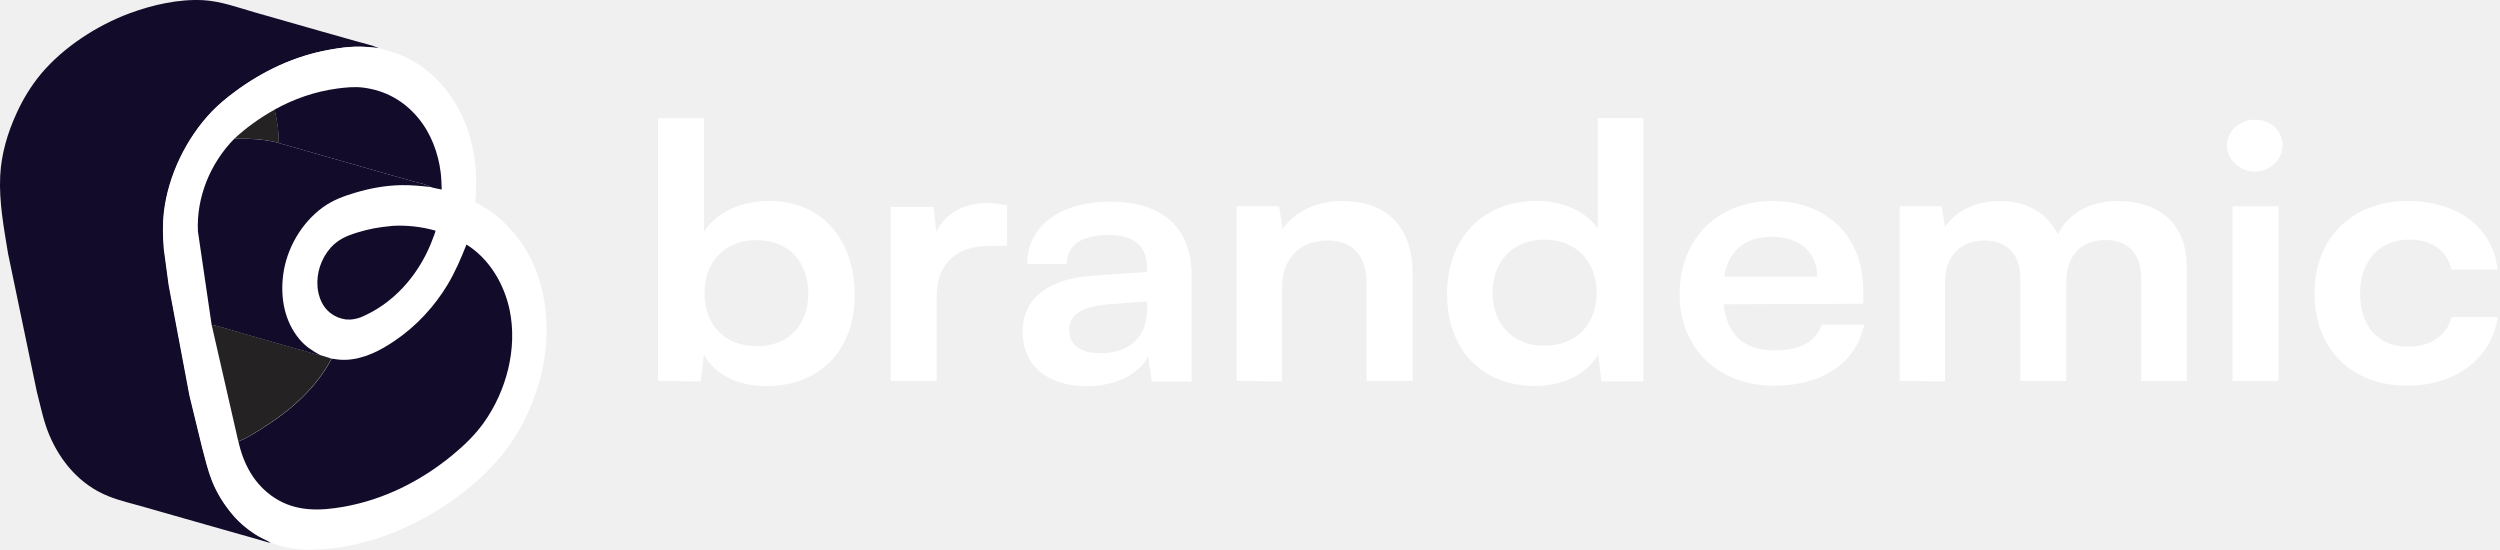
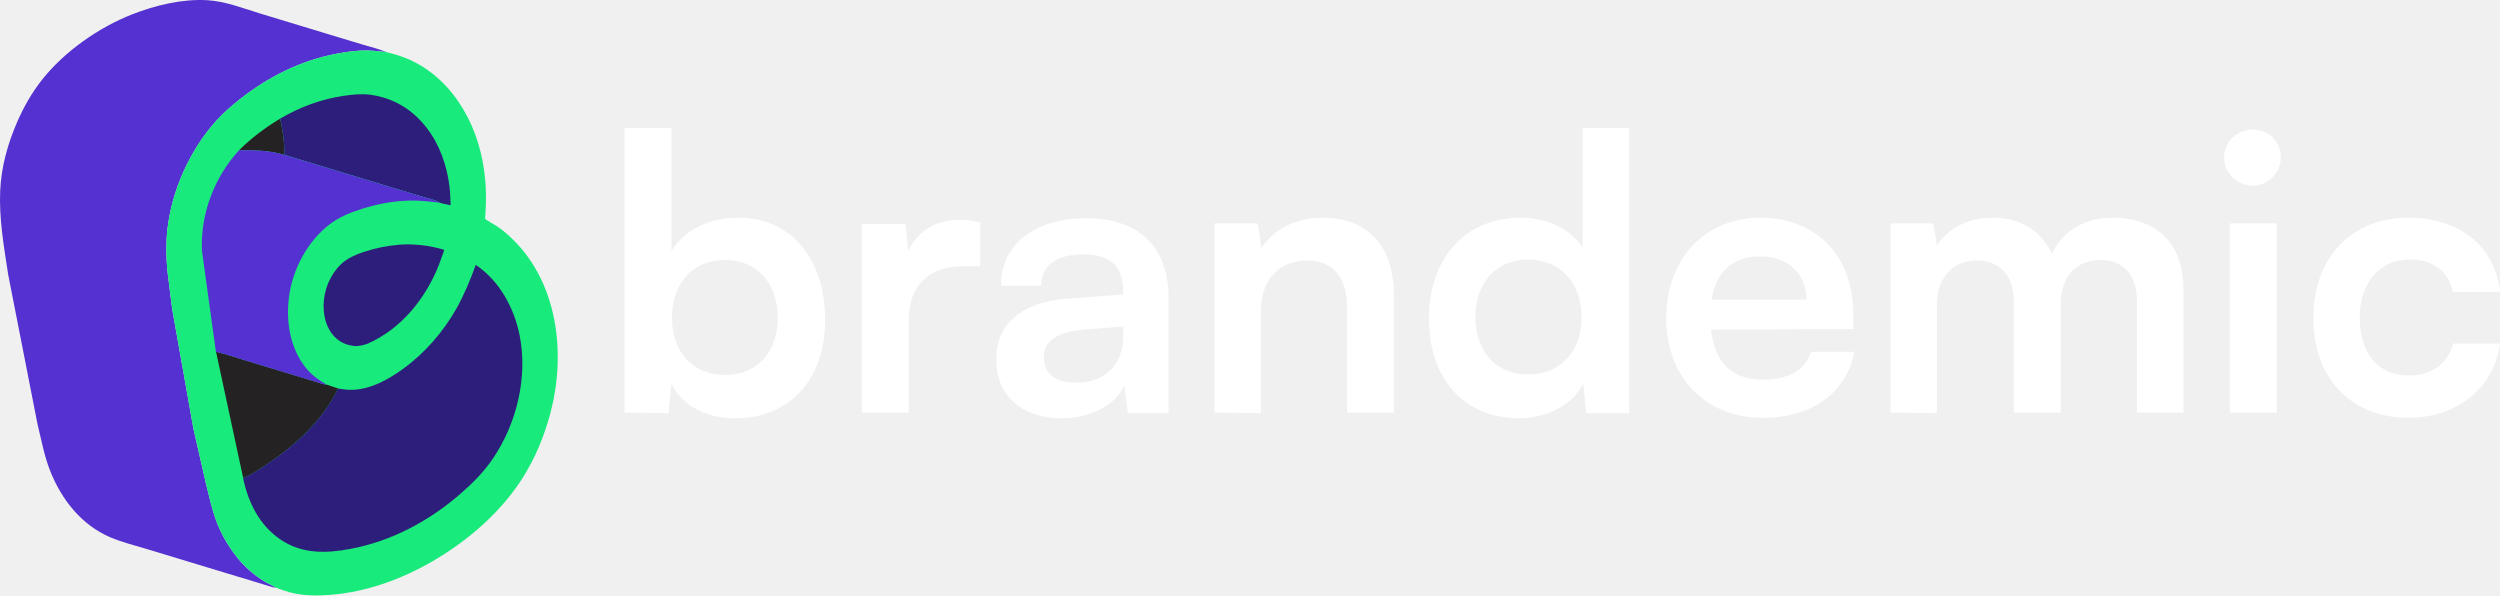
- <svg xmlns="http://www.w3.org/2000/svg" width="191" height="42" viewBox="0 0 191 42" fill="none">
-   <path d="M50.273 29.102V9.03H53.786V17.719C54.711 16.23 56.609 15.352 58.767 15.352C62.824 15.352 65.298 18.337 65.298 22.552C65.298 26.766 62.629 29.499 58.532 29.499C56.406 29.499 54.589 28.629 53.778 27.064L53.543 29.141L50.257 29.102H50.273ZM57.81 26.453C60.284 26.453 61.753 24.781 61.753 22.414C61.753 20.047 60.284 18.345 57.81 18.345C55.336 18.345 53.827 20.017 53.827 22.414C53.827 24.812 55.376 26.453 57.81 26.453Z" fill="white" />
-   <path d="M76.931 18.78H75.657C73.143 18.78 71.561 20.055 71.561 22.636V29.11H68.048V15.803H71.333L71.528 17.727C72.145 16.421 73.499 15.505 75.39 15.505C75.893 15.505 76.355 15.581 76.939 15.688V18.78H76.931Z" fill="white" />
-   <path d="M78.131 25.323C78.131 22.849 80.022 21.322 83.388 21.07L87.639 20.78V20.49C87.639 18.673 86.479 17.948 84.703 17.948C82.618 17.948 81.498 18.749 81.498 20.169H78.48C78.48 17.261 80.995 15.405 84.857 15.405C88.718 15.405 91.038 17.329 91.038 21.04V29.148H87.988L87.72 27.186C87.104 28.568 85.206 29.515 82.966 29.515C79.949 29.476 78.099 27.843 78.139 25.331L78.131 25.323ZM87.639 23.72V23.025L84.703 23.246C82.537 23.43 81.685 24.117 81.685 25.17C81.685 26.369 82.537 26.987 84.118 26.987C86.244 26.987 87.631 25.75 87.631 23.712L87.639 23.72Z" fill="white" />
-   <path d="M94.479 29.102V15.756H97.724L97.992 17.505C98.884 16.161 100.62 15.359 102.51 15.359C106.064 15.359 107.921 17.428 107.921 20.887V29.102H104.409V21.681C104.409 19.429 103.249 18.375 101.431 18.375C99.265 18.375 97.951 19.795 97.951 21.941V29.14L94.471 29.102H94.479Z" fill="white" />
-   <path d="M110.55 22.483C110.55 18.337 113.138 15.352 117.429 15.352C119.401 15.352 121.177 16.153 122.07 17.459V9.022H125.55V29.133H122.345L122.11 27.056C121.258 28.583 119.409 29.492 117.243 29.492C113.105 29.453 110.558 26.621 110.558 22.475L110.55 22.483ZM121.989 22.376C121.989 19.979 120.407 18.306 117.973 18.306C115.539 18.306 114.03 20.017 114.03 22.376C114.03 24.735 115.539 26.415 117.973 26.415C120.407 26.415 121.989 24.781 121.989 22.376Z" fill="white" />
-   <path d="M128.325 22.452C128.325 18.268 131.221 15.359 135.399 15.359C139.577 15.359 142.351 18.047 142.351 22.193V23.208L131.683 23.246C131.951 25.613 133.265 26.773 135.585 26.773C137.516 26.773 138.757 26.079 139.179 24.811H142.424C141.808 27.72 139.252 29.469 135.545 29.469C131.253 29.469 128.316 26.598 128.316 22.452H128.325ZM131.732 21.139H138.838C138.838 19.322 137.484 18.085 135.399 18.085C133.314 18.085 132.073 19.139 131.724 21.139H131.732Z" fill="white" />
-   <path d="M145.133 29.102V15.756H148.338L148.606 17.322C149.344 16.23 150.772 15.359 152.816 15.359C154.982 15.359 156.45 16.375 157.221 17.902C157.959 16.375 159.614 15.359 161.74 15.359C165.18 15.359 167.07 17.283 167.07 20.375V29.102H163.59V21.246C163.59 19.322 162.511 18.337 160.847 18.337C159.184 18.337 157.87 19.352 157.87 21.536V29.102H154.357V21.246C154.357 19.391 153.278 18.375 151.615 18.375C149.952 18.375 148.597 19.391 148.597 21.574V29.14L145.117 29.102H145.133Z" fill="white" />
-   <path d="M170.136 11.107C170.136 10.015 171.102 9.145 172.302 9.145C173.503 9.145 174.387 10.015 174.387 11.107C174.387 12.199 173.422 13.107 172.302 13.107C171.102 13.107 170.136 12.199 170.136 11.107ZM170.566 15.757H174.079V29.103H170.566V15.757Z" fill="white" />
-   <path d="M183.936 15.359C187.798 15.359 190.467 17.398 190.816 20.597H187.303C186.914 19.07 185.721 18.306 184.058 18.306C181.819 18.306 180.31 19.91 180.31 22.414C180.31 24.918 181.697 26.483 183.944 26.483C185.68 26.483 186.922 25.682 187.303 24.231H190.816C190.394 27.323 187.644 29.469 183.936 29.469C179.645 29.469 176.83 26.667 176.83 22.414C176.83 18.161 179.726 15.359 183.936 15.359Z" fill="white" />
-   <path d="M20.678 41.456C20.508 41.456 20.329 41.387 20.167 41.341L19.259 41.082L17.019 40.448L11.016 38.738C10.107 38.47 9.15 38.264 8.274 37.906C6.1 37.035 4.615 35.248 3.763 33.225C3.317 32.172 3.098 31.019 2.814 29.927L0.616 19.376C0.299 17.436 -0.082 15.413 0.015 13.443C0.097 11.764 0.575 10.153 1.281 8.618C1.768 7.549 2.392 6.534 3.155 5.618C4.834 3.625 7.39 1.945 9.905 1.014C11.657 0.372 13.636 -0.086 15.535 0.014C16.881 0.09 18.236 0.594 19.518 0.96L24.71 2.441L27.217 3.151C27.785 3.312 28.393 3.442 28.937 3.671C28.353 3.602 27.785 3.548 27.184 3.564C26.535 3.579 25.854 3.678 25.213 3.793C22.544 4.259 20.062 5.442 17.944 7.022C17.344 7.473 16.752 7.954 16.233 8.488C14.245 10.557 12.874 13.413 12.549 16.192C12.444 17.116 12.46 18.07 12.541 18.994L12.915 21.781L14.505 30.225L15.47 34.187C15.697 35.035 15.9 35.913 16.224 36.737C16.606 37.692 17.157 38.577 17.839 39.364C18.382 39.99 19.088 40.57 19.818 40.99C20.102 41.15 20.427 41.272 20.703 41.448L20.678 41.456Z" fill="#120B29" />
-   <path d="M20.671 41.456C20.403 41.288 20.07 41.158 19.787 40.997C19.048 40.578 18.343 39.997 17.807 39.371C17.126 38.577 16.574 37.699 16.193 36.745C15.868 35.92 15.665 35.05 15.438 34.195L14.473 30.232L12.883 21.788L12.509 19.001C12.437 18.078 12.412 17.123 12.518 16.199C12.842 13.428 14.213 10.565 16.201 8.496C16.72 7.961 17.304 7.48 17.913 7.03C20.03 5.449 22.512 4.266 25.181 3.8C25.822 3.686 26.496 3.586 27.153 3.571C27.745 3.556 28.313 3.617 28.905 3.678C29.546 3.831 30.187 3.999 30.779 4.274C32.45 5.022 33.74 6.236 34.681 7.717C35.614 9.191 36.142 10.893 36.312 12.596C36.377 13.237 36.393 13.901 36.369 14.543L36.328 15.237C36.328 15.237 36.304 15.428 36.32 15.444C36.344 15.489 37.147 15.925 37.269 16.001C37.691 16.276 38.08 16.589 38.437 16.932C41.764 20.024 42.364 24.911 41.244 29.011C40.782 30.69 40.076 32.317 39.086 33.775C37.472 36.149 35.038 38.127 32.467 39.539C30.098 40.845 27.421 41.769 24.678 41.959C23.632 42.036 22.675 42.02 21.66 41.769C21.401 41.708 21.149 41.616 20.898 41.532C20.841 41.517 20.711 41.456 20.655 41.456H20.671Z" fill="white" />
-   <path d="M17.904 10.595C18.845 9.725 19.843 9.015 20.979 8.374C21.182 9.206 21.32 10.069 21.287 10.924C20.224 10.611 19.016 10.588 17.904 10.595Z" fill="#242223" />
-   <path d="M16.176 24.804C16.971 24.987 17.766 25.247 18.545 25.468L22.236 26.522L23.591 26.904C23.875 26.988 24.183 27.102 24.483 27.133L25.327 27.4C24.134 29.675 22.163 31.386 19.94 32.775C19.413 33.103 18.796 33.508 18.204 33.714L16.168 24.804H16.176Z" fill="#242223" />
-   <path d="M29.894 17.261C31.046 17.184 32.157 17.314 33.269 17.619C33.269 17.734 33.196 17.864 33.163 17.978L32.896 18.673C31.906 21.055 30.064 23.208 27.533 24.254C27.209 24.361 26.844 24.445 26.495 24.407H26.43C25.976 24.338 25.602 24.193 25.246 23.918C24.629 23.445 24.337 22.697 24.264 21.971C24.159 20.88 24.524 19.765 25.262 18.925C25.822 18.299 26.495 18.009 27.298 17.765C28.15 17.497 28.994 17.345 29.894 17.268V17.261Z" fill="#120B29" />
-   <path d="M20.978 8.374C22.463 7.549 24.069 6.992 25.773 6.763C26.422 6.679 27.095 6.61 27.752 6.694C29.472 6.915 30.875 7.717 31.946 9.007C32.928 10.191 33.48 11.68 33.666 13.161C33.723 13.596 33.731 14.046 33.747 14.482C33.48 14.413 33.163 14.382 32.912 14.291C32.611 14.092 32.076 13.993 31.719 13.901L29.886 13.382L21.278 10.924C21.311 10.076 21.173 9.198 20.97 8.374H20.978Z" fill="#120B29" />
-   <path d="M17.904 10.595C19.015 10.595 20.216 10.611 21.287 10.924L29.894 13.382L31.728 13.901C32.077 14 32.628 14.092 32.92 14.29C32.166 14.207 31.428 14.13 30.665 14.145C29.456 14.168 28.272 14.382 27.128 14.726C26.244 14.985 25.392 15.306 24.654 15.848C22.999 17.054 21.887 19.032 21.636 20.986C21.409 22.712 21.717 24.537 22.885 25.926C23.323 26.453 23.867 26.804 24.475 27.14C24.175 27.117 23.867 26.995 23.583 26.911L22.228 26.529L18.537 25.476C17.758 25.247 16.963 24.995 16.168 24.811L15.121 17.673C15 15.092 16.046 12.489 17.904 10.595Z" fill="#120B29" />
-   <path d="M25.327 27.4C25.684 27.453 26.041 27.507 26.406 27.491C27.794 27.445 29.075 26.774 30.171 26.025C31.817 24.911 33.205 23.399 34.203 21.735C34.787 20.75 35.225 19.734 35.639 18.681C37.415 19.795 38.518 21.719 38.932 23.666C39.549 26.598 38.705 29.858 36.945 32.317C36.255 33.271 35.436 34.057 34.511 34.813C32.15 36.745 29.351 38.165 26.268 38.715C24.435 39.043 22.618 39.089 21.012 38.058C19.43 37.043 18.594 35.447 18.213 33.721C18.805 33.508 19.421 33.111 19.949 32.782C22.172 31.393 24.143 29.69 25.335 27.407L25.327 27.4Z" fill="#120B29" />
+ <svg xmlns="http://www.w3.org/2000/svg" id="Layer_2" data-name="Layer 2" viewBox="0 0 484.82 115.49">
+   <defs>
+     <style>
+       .cls-1 {
+         fill: #2d1e7c;
+       }
+ 
+       .cls-1, .cls-2, .cls-3, .cls-4, .cls-5 {
+         stroke-width: 0px;
+       }
+ 
+       .cls-2 {
+         fill: #fff;
+       }
+ 
+       .cls-3 {
+         fill: #5431d0;
+       }
+ 
+       .cls-4 {
+         fill: #18ea7c;
+       }
+ 
+       .cls-5 {
+         fill: #242223;
+       }
+     </style>
+   </defs>
+   <g id="Layer_2-2" data-name="Layer 2">
+     <g>
+       <g>
+         <path class="cls-2" d="M121.12,80.02V24.82h9.1v23.9c2.4-4.1,7.3-6.5,12.9-6.5,10.5,0,16.9,8.2,16.9,19.8s-6.9,19.1-17.5,19.1c-5.5,0-10.2-2.4-12.3-6.7l-.6,5.7-8.5-.1h0ZM140.62,72.72c6.4,0,10.2-4.6,10.2-11.1s-3.8-11.2-10.2-11.2-10.3,4.6-10.3,11.2,4,11.1,10.3,11.1Z" />
+         <path class="cls-2" d="M190.12,51.62h-3.3c-6.5,0-10.6,3.5-10.6,10.6v17.8h-9.1v-36.6h8.5l.5,5.3c1.6-3.6,5.1-6.1,10-6.1,1.3,0,2.5.2,4,.5v8.5h0Z" />
+         <path class="cls-2" d="M193.22,69.62c0-6.8,4.9-11,13.6-11.7l11-.8v-.8c0-5-3-7-7.6-7-5.4,0-8.3,2.2-8.3,6.1h-7.8c0-8,6.5-13.1,16.5-13.1s16,5.3,16,15.5v22.3h-7.9l-.7-5.4c-1.6,3.8-6.5,6.4-12.3,6.4-7.8-.1-12.6-4.6-12.5-11.5h0ZM217.82,65.22v-1.9l-7.6.6c-5.6.5-7.8,2.4-7.8,5.3,0,3.3,2.2,5,6.3,5,5.5,0,9.1-3.4,9.1-9Z" />
+         <path class="cls-2" d="M235.52,80.02v-36.7h8.4l.7,4.8c2.3-3.7,6.8-5.9,11.7-5.9,9.2,0,14,5.7,14,15.2v22.6h-9.1v-20.4c0-6.2-3-9.1-7.7-9.1-5.6,0-9,3.9-9,9.8v19.8l-9-.1h0Z" />
+         <path class="cls-2" d="M277.12,61.82c0-11.4,6.7-19.6,17.8-19.6,5.1,0,9.7,2.2,12,5.8v-23.2h9v55.3h-8.3l-.6-5.7c-2.2,4.2-7,6.7-12.6,6.7-10.7-.1-17.3-7.9-17.3-19.3h0ZM306.72,61.52c0-6.6-4.1-11.2-10.4-11.2s-10.2,4.7-10.2,11.2,3.9,11.1,10.2,11.1,10.4-4.5,10.4-11.1Z" />
+         <path class="cls-2" d="M323.12,61.72c0-11.5,7.5-19.5,18.3-19.5s18,7.4,18,18.8v2.8l-27.6.1c.7,6.5,4.1,9.7,10.1,9.7,5,0,8.2-1.9,9.3-5.4h8.4c-1.6,8-8.2,12.8-17.8,12.8-11.1,0-18.7-7.9-18.7-19.3h0ZM331.92,58.12h18.4c0-5-3.5-8.4-8.9-8.4s-8.6,2.9-9.5,8.4Z" />
+         <path class="cls-2" d="M366.62,80.02v-36.7h8.3l.7,4.3c1.9-3,5.6-5.4,10.9-5.4,5.6,0,9.4,2.8,11.4,7,1.9-4.2,6.2-7,11.7-7,8.9,0,13.8,5.3,13.8,13.8v24h-9v-21.6c0-5.3-2.8-8-7.1-8s-7.7,2.8-7.7,8.8v20.8h-9.1v-21.6c0-5.1-2.8-7.9-7.1-7.9s-7.8,2.8-7.8,8.8v20.8l-9-.1h0Z" />
+         <path class="cls-2" d="M431.32,30.52c0-3,2.5-5.4,5.6-5.4s5.4,2.4,5.4,5.4-2.5,5.5-5.4,5.5c-3.1,0-5.6-2.5-5.6-5.5ZM432.42,43.32h9.1v36.7h-9.1v-36.7h0Z" />
+         <path class="cls-2" d="M467.02,42.22c10,0,16.9,5.6,17.8,14.4h-9.1c-1-4.2-4.1-6.3-8.4-6.3-5.8,0-9.7,4.4-9.7,11.3s3.6,11.2,9.4,11.2c4.5,0,7.7-2.2,8.7-6.2h9.1c-1.1,8.5-8.2,14.4-17.8,14.4-11.1,0-18.4-7.7-18.4-19.4s7.5-19.4,18.4-19.4h0Z" />
+       </g>
+       <g>
+         <path class="cls-3" d="M53.53,113.98c-.44-.01-.9-.19-1.33-.31l-2.35-.72-5.79-1.75-15.54-4.71c-2.36-.73-4.83-1.31-7.1-2.28-5.62-2.39-9.47-7.31-11.68-12.86-1.15-2.89-1.72-6.06-2.46-9.07L1.59,53.26C.77,47.92-.21,42.36.04,36.95c.21-4.62,1.45-9.04,3.28-13.27,1.27-2.93,2.87-5.74,4.86-8.25,4.35-5.47,10.95-10.1,17.46-12.65C30.18,1.01,35.3-.24,40.21.04c3.49.2,6.99,1.59,10.31,2.6l13.44,4.08,6.48,1.96c1.47.44,3.05.8,4.45,1.42-1.52-.18-2.99-.34-4.53-.3-1.69.04-3.45.32-5.11.63-6.91,1.29-13.34,4.54-18.82,8.89-1.56,1.24-3.08,2.56-4.43,4.04-5.15,5.68-8.7,13.55-9.54,21.18-.28,2.54-.23,5.17-.03,7.71l.96,7.66,4.12,23.21,2.49,10.9c.58,2.34,1.11,4.75,1.95,7.02.98,2.63,2.41,5.05,4.18,7.23,1.41,1.73,3.23,3.31,5.13,4.47.73.44,1.58.78,2.28,1.25Z" />
+         <path class="cls-4" d="M53.53,113.98c-.7-.47-1.55-.81-2.28-1.25-1.9-1.16-3.73-2.74-5.13-4.47-1.77-2.18-3.2-4.59-4.18-7.23-.84-2.26-1.37-4.67-1.95-7.02l-2.49-10.9-4.12-23.21-.96-7.66c-.19-2.55-.25-5.17.03-7.71.85-7.63,4.39-15.5,9.54-21.18,1.34-1.48,2.86-2.8,4.43-4.04,5.48-4.35,11.91-7.6,18.82-8.89,1.66-.31,3.41-.58,5.11-.63,1.53-.04,3.01.13,4.53.3,1.66.42,3.31.89,4.86,1.63,4.33,2.05,7.67,5.39,10.1,9.47,2.42,4.05,3.78,8.74,4.23,13.42.17,1.77.22,3.58.14,5.35l-.1,1.92c0,.07-.06.52-.03.57.06.12,2.15,1.33,2.45,1.53,1.1.75,2.09,1.62,3.03,2.56,8.6,8.5,10.17,21.93,7.27,33.22-1.19,4.62-3.02,9.08-5.59,13.1-4.17,6.52-10.48,11.96-17.13,15.85-6.12,3.59-13.05,6.12-20.16,6.66-2.7.2-5.18.17-7.82-.52-.67-.17-1.32-.42-1.97-.65-.15-.05-.48-.22-.63-.22Z" />
+         <path class="cls-5" d="M46.37,29.12c2.43-2.4,5.02-4.34,7.95-6.11.52,2.28.89,4.67.8,7.02-2.76-.87-5.88-.92-8.75-.91Z" />
+         <path class="cls-5" d="M41.88,68.2c2.05.5,4.11,1.21,6.13,1.82l9.56,2.9,3.51,1.06c.73.23,1.54.55,2.31.62l2.19.74c-3.08,6.26-8.18,10.96-13.93,14.78-1.37.91-2.96,2.01-4.49,2.58l-5.27-24.5Z" />
+         <path class="cls-1" d="M77.38,47.45c2.99-.2,5.86.14,8.73.98,0,.32-.18.68-.28.98l-.7,1.92c-2.57,6.55-7.33,12.48-13.88,15.34-.84.29-1.79.53-2.68.41l-.16-.02c-1.18-.17-2.14-.56-3.06-1.32-1.59-1.3-2.36-3.36-2.55-5.35-.28-3,.67-6.06,2.59-8.37,1.44-1.73,3.19-2.51,5.28-3.2,2.21-.74,4.39-1.15,6.71-1.36Z" />
+         <path class="cls-1" d="M54.32,23.01c3.84-2.26,7.99-3.8,12.41-4.44,1.68-.24,3.43-.42,5.12-.19,4.46.61,8.09,2.82,10.86,6.37,2.54,3.25,3.96,7.35,4.46,11.42.15,1.2.17,2.43.22,3.64-.69-.19-1.51-.27-2.16-.52-.77-.55-2.17-.81-3.09-1.08l-4.74-1.43-22.28-6.76c.09-2.34-.28-4.74-.8-7.02Z" />
+         <path class="cls-3" d="M46.37,29.12c2.87-.02,5.98.04,8.75.91l22.28,6.76,4.74,1.43c.91.27,2.32.53,3.09,1.08-1.95-.24-3.87-.45-5.83-.4-3.12.07-6.19.65-9.16,1.59-2.28.71-4.49,1.6-6.4,3.08-4.28,3.32-7.15,8.76-7.81,14.12-.58,4.74.21,9.76,3.23,13.59,1.14,1.45,2.54,2.42,4.12,3.34-.77-.07-1.58-.4-2.31-.62l-3.51-1.06-9.56-2.9c-2.02-.62-4.08-1.33-6.13-1.82l-2.71-19.62c-.31-7.09,2.4-14.25,7.2-19.46Z" />
+         <path class="cls-1" d="M65.57,75.34c.93.15,1.85.29,2.79.26,3.58-.13,6.91-1.98,9.75-4.03,4.27-3.07,7.86-7.23,10.44-11.8,1.52-2.7,2.65-5.49,3.71-8.4,4.6,3.07,7.46,8.36,8.52,13.7,1.6,8.06-.58,17.03-5.14,23.79-1.78,2.63-3.91,4.79-6.3,6.86-6.1,5.31-13.35,9.21-21.34,10.72-4.75.9-9.45,1.02-13.61-1.81-4.1-2.79-6.26-7.19-7.25-11.93,1.53-.58,3.12-1.67,4.49-2.58,5.75-3.82,10.85-8.51,13.93-14.78Z" />
+       </g>
+     </g>
+   </g>
</svg>
